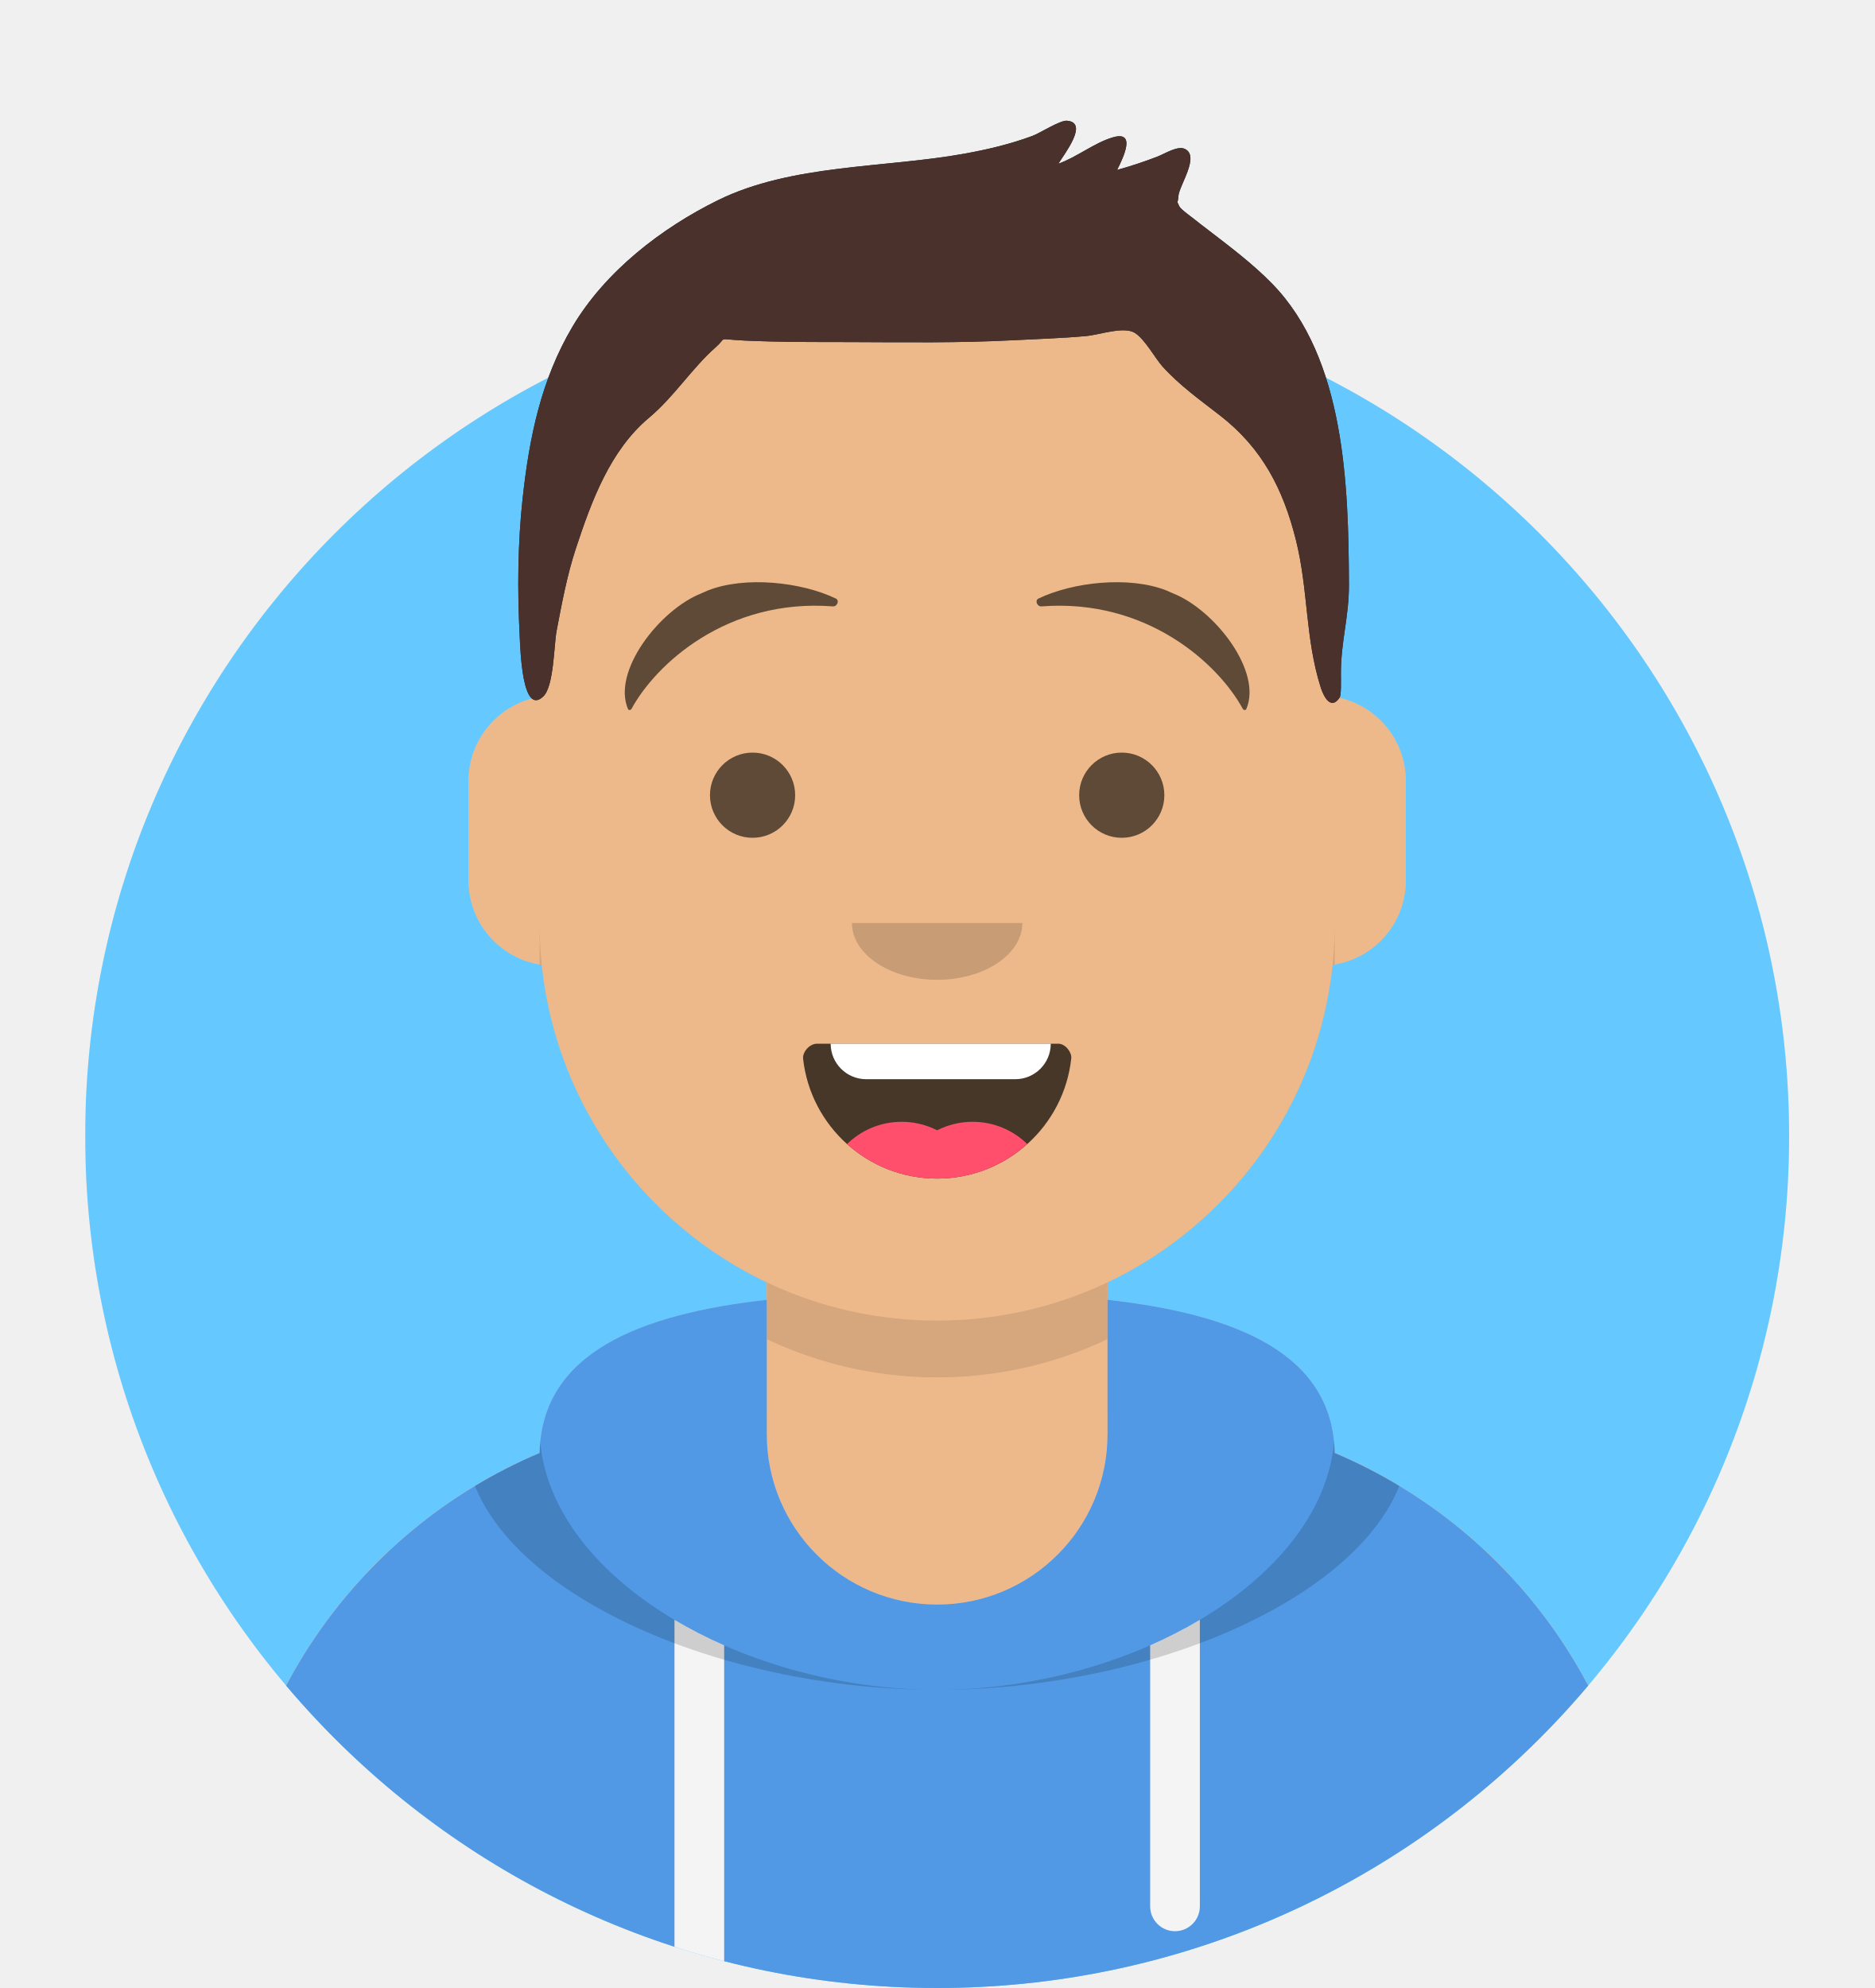
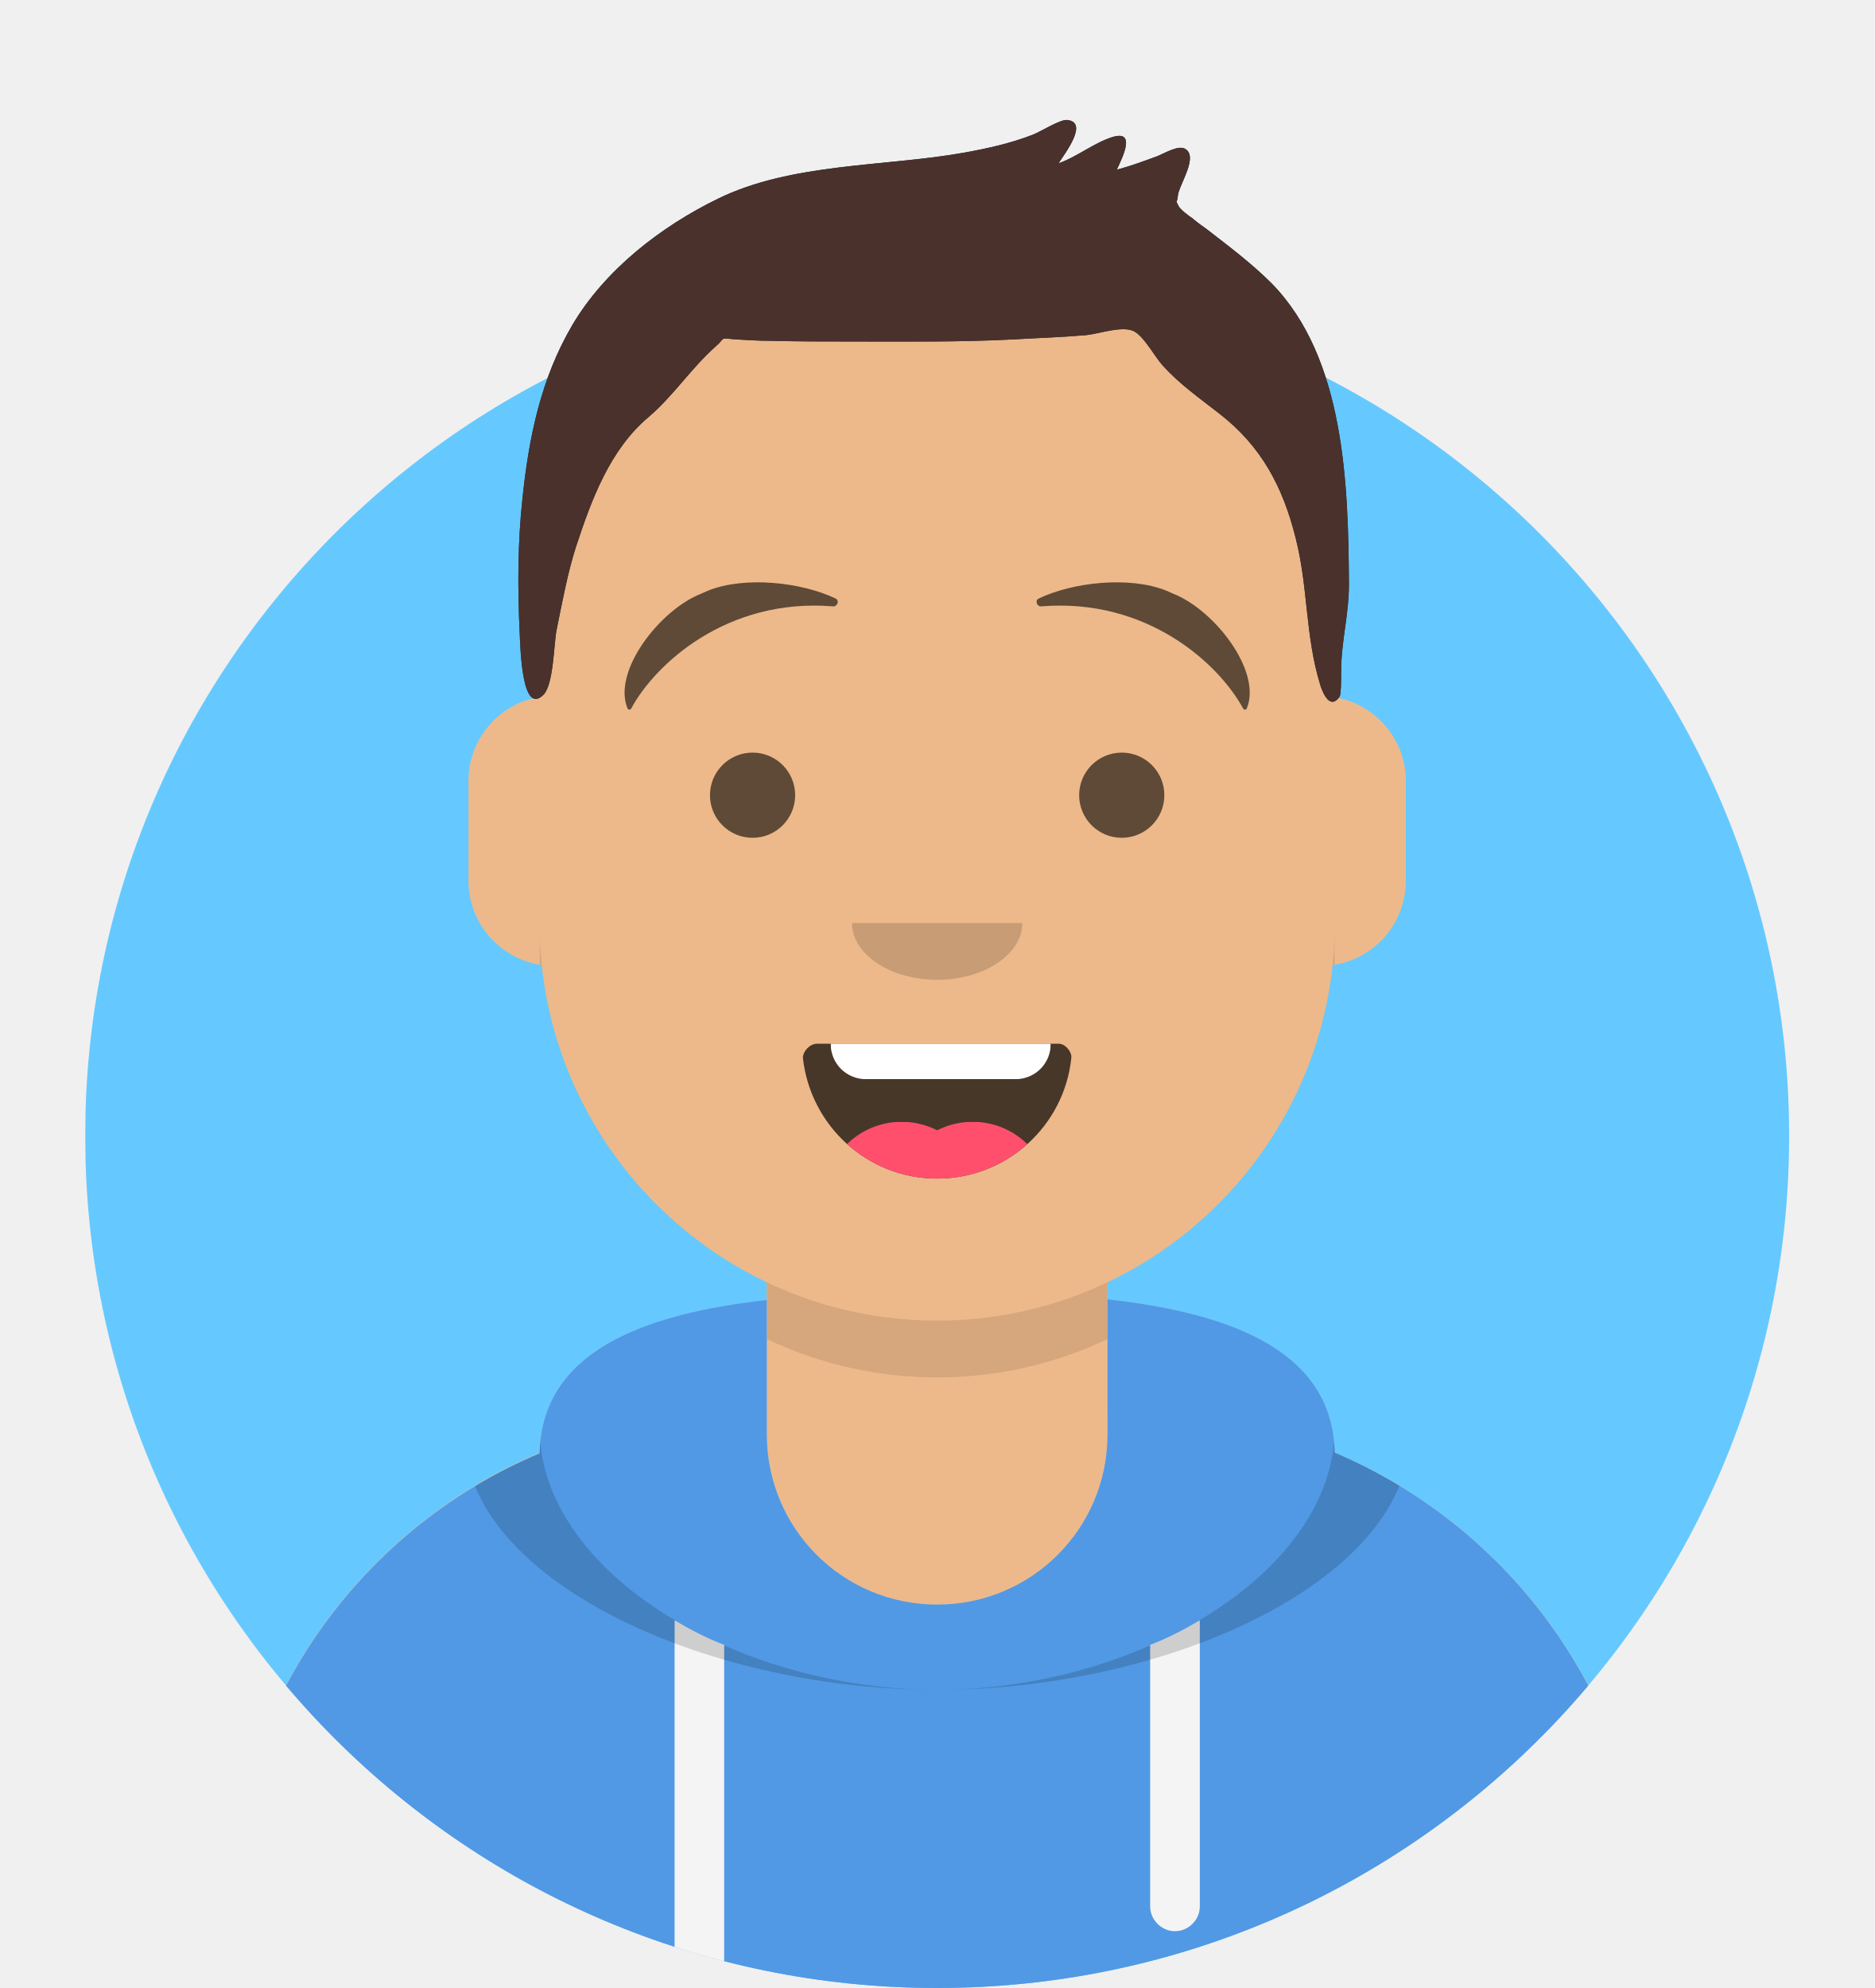
- <svg xmlns="http://www.w3.org/2000/svg" xmlns:xlink="http://www.w3.org/1999/xlink" width="264px" height="280px" viewBox="0 0 264 280" version="1.1">
-   <defs>
-     <circle id="path-1" cx="120" cy="120" r="120" />
-     <path d="M12,160 C12,226.274 65.726,280 132,280 C198.274,280 252,226.274 252,160 L264,160 L264,-1.42108547e-14 L-3.19744231e-14,-1.42108547e-14 L-3.19744231e-14,160 L12,160 Z" id="path-3" />
-     <path d="M124,144.611 L124,163 L128,163 L128,163 C167.765,163 200,195.235 200,235 L200,244 L0,244 L0,235 C-4.86974701e-15,195.235 32.235,163 72,163 L72,163 L76,163 L76,144.611 C58.763,136.422 46.372,119.687 44.305,99.881 C38.48,99.058 34,94.052 34,88 L34,74 C34,68.054 38.325,63.118 44,62.166 L44,56 L44,56 C44,25.072 69.072,5.68137151e-15 100,0 L100,0 L100,0 C130.928,-5.68137151e-15 156,25.072 156,56 L156,62.166 C161.675,63.118 166,68.054 166,74 L166,88 C166,94.052 161.52,99.058 155.695,99.881 C153.628,119.687 141.237,136.422 124,144.611 Z" id="path-5" />
-   </defs>
-   <g id="Avataaar" stroke="none" stroke-width="1" fill="none" fill-rule="evenodd">
-     <g transform="translate(-825, -1100)" id="Avataaar/Circle">
+ <svg xmlns="http://www.w3.org/2000/svg" version="1.1" id="Layer_1" x="0px" y="0px" viewBox="0 0 264 280" style="enable-background:new 0 0 264 280;" xml:space="preserve">
+   <style type="text/css">
+ 	.st0{fill-rule:evenodd;clip-rule:evenodd;fill:#E6E6E6;}
+ 	.st1{filter:url(#Adobe_OpacityMaskFilter);}
+ 	.st2{fill-rule:evenodd;clip-rule:evenodd;fill:#FFFFFF;}
+ 	.st3{mask:url(#mask-2_00000124851514818028523630000000895739481337437084_);}
+ 	.st4{fill-rule:evenodd;clip-rule:evenodd;fill:#65C9FF;}
+ 	.st5{filter:url(#Adobe_OpacityMaskFilter_00000111898389704417616580000001466336109438553218_);}
+ 	.st6{mask:url(#mask-4_00000168817635860275586240000010804503410815002265_);}
+ 	.st7{fill-rule:evenodd;clip-rule:evenodd;fill:#D0C6AC;}
+ 	.st8{filter:url(#Adobe_OpacityMaskFilter_00000107569170751540915710000003866983762867082377_);}
+ 	.st9{mask:url(#mask-6_00000031900408319763546680000002907075928106849671_);}
+ 	.st10{fill-rule:evenodd;clip-rule:evenodd;fill:#EDB98A;}
+ 	.st11{filter:url(#Adobe_OpacityMaskFilter_00000111905468354920572160000007394533280178456718_);}
+ 	
+ 		.st12{mask:url(#mask-6_00000047031120234306207640000011313775444966009525_);fill-rule:evenodd;clip-rule:evenodd;fill-opacity:0.1;}
+ 	.st13{fill-rule:evenodd;clip-rule:evenodd;fill:#B7C1DB;}
+ 	.st14{filter:url(#Adobe_OpacityMaskFilter_00000114779888632174874640000009138390901229853112_);}
+ 	.st15{mask:url(#react-mask-2_00000134961184881500077360000017455196762593501080_);}
+ 	.st16{fill-rule:evenodd;clip-rule:evenodd;fill:#5199E4;}
+ 	.st17{filter:url(#Adobe_OpacityMaskFilter_00000140727503743011746290000011260101670261095335_);}
+ 	
+ 		.st18{mask:url(#react-mask-2_00000083056717663481549400000011453190728283451277_);fill-rule:evenodd;clip-rule:evenodd;fill:#F4F4F4;}
+ 	.st19{filter:url(#Adobe_OpacityMaskFilter_00000023265935808749310260000008016515725616881805_);}
+ 	
+ 		.st20{mask:url(#react-mask-2_00000177454777116576670470000007679880951585795459_);fill-rule:evenodd;clip-rule:evenodd;fill-opacity:0.16;}
+ 	.st21{fill-rule:evenodd;clip-rule:evenodd;fill-opacity:0.7;}
+ 	.st22{filter:url(#Adobe_OpacityMaskFilter_00000160188878374401771540000002318645447704514725_);}
+ 	
+ 		.st23{mask:url(#react-mask-4_00000110468495151601850700000017054356060171645350_);fill-rule:evenodd;clip-rule:evenodd;fill:#FFFFFF;}
+ 	.st24{filter:url(#Adobe_OpacityMaskFilter_00000061454551633203012120000012032379895466276750_);}
+ 	.st25{mask:url(#react-mask-4_00000159433249261665495580000002226976510096754096_);}
+ 	.st26{fill-rule:evenodd;clip-rule:evenodd;fill:#FF4F6D;}
+ 	.st27{fill-rule:evenodd;clip-rule:evenodd;fill-opacity:0.16;}
+ 	.st28{fill-rule:evenodd;clip-rule:evenodd;fill-opacity:0.6;}
+ 	.st29{filter:url(#Adobe_OpacityMaskFilter_00000014597606126022800570000015488372434456470657_);}
+ 	.st30{mask:url(#react-mask-7_00000134936121772316213860000017267676598942702208_);}
+ 	.st31{fill-rule:evenodd;clip-rule:evenodd;fill:#1F3140;}
+ 	.st32{filter:url(#Adobe_OpacityMaskFilter_00000056421896857674511370000008794966391393001091_);}
+ 	.st33{mask:url(#react-mask-6_00000092444133504051909480000008723950350871959177_);}
+ 	.st34{fill-rule:evenodd;clip-rule:evenodd;fill:#4A312C;}
+ </style>
+   <g id="Avataaar_00000088853772987075526420000005987710299763550102_">
+     <g id="Avataaar_x2F_Circle" transform="translate(-825, -1100)">
      <g transform="translate(825, 1100)">
-         <g id="Circle" stroke-width="1" fill-rule="evenodd" transform="translate(12, 40)">
-           <mask id="mask-2" fill="white">
-             <use xlink:href="#path-1" />
+         <g id="Circle" transform="translate(12, 40)">
+           <g id="Circle-Background">
+             <circle id="path-1_00000088843924594603386940000004987255684839775638_" class="st0" cx="120" cy="120" r="120" />
+           </g>
+           <defs>
+             <filter id="Adobe_OpacityMaskFilter" filterUnits="userSpaceOnUse" x="0" y="0" width="240" height="240">
+               <feColorMatrix type="matrix" values="1 0 0 0 0  0 1 0 0 0  0 0 1 0 0  0 0 0 1 0" />
+             </filter>
+           </defs>
+           <mask maskUnits="userSpaceOnUse" x="0" y="0" width="240" height="240" id="mask-2_00000124851514818028523630000000895739481337437084_">
+             <g class="st1">
+               <circle id="path-1_00000101094557923360583870000018066145087601693080_" class="st2" cx="120" cy="120" r="120" />
+             </g>
          </mask>
-           <use id="Circle-Background" fill="#E6E6E6" xlink:href="#path-1" />
-           <g id="Color/Palette/Blue-01" mask="url(#mask-2)" fill="#65C9FF">
-             <rect id="🖍Color" x="0" y="0" width="240" height="240" />
+           <g id="Color_x2F_Palette_x2F_Blue-01" class="st3">
+             <rect id="_xD83D__xDD8D_Color" class="st4" width="240" height="240" />
          </g>
        </g>
-         <mask id="mask-4" fill="white">
-           <use xlink:href="#path-3" />
+         <g id="Background-Mask">
+ 			</g>
+         <defs>
+           <filter id="Adobe_OpacityMaskFilter_00000114069666518431039570000015997017408696895898_" filterUnits="userSpaceOnUse" x="-1" y="0" width="265" height="280">
+             <feColorMatrix type="matrix" values="1 0 0 0 0  0 1 0 0 0  0 0 1 0 0  0 0 0 1 0" />
+           </filter>
+         </defs>
+         <mask maskUnits="userSpaceOnUse" x="-1" y="0" width="265" height="280" id="mask-4_00000168817635860275586240000010804503410815002265_">
+           <g style="filter:url(#Adobe_OpacityMaskFilter_00000114069666518431039570000015997017408696895898_);">
+             <path id="path-3_00000139264245276776304770000014838626544602472870_" class="st2" d="M12,160c0,66.3,53.7,120,120,120       s120-53.7,120-120h12V0H0v160H12z" />
+           </g>
        </mask>
-         <g id="Mask" />
-         <g id="Avataaar" stroke-width="1" fill-rule="evenodd" mask="url(#mask-4)">
+         <g id="Avataaar" class="st6">
          <g id="Body" transform="translate(32, 36)">
-             <mask id="mask-6" fill="white">
-               <use xlink:href="#path-5" />
-             </mask>
-             <use fill="#D0C6AC" xlink:href="#path-5" />
-             <g id="Skin/👶🏽-03-Brown" mask="url(#mask-6)" fill="#EDB98A">
-               <g transform="translate(-32, 0)" id="Color">
-                 <rect x="0" y="0" width="264" height="244" />
-               </g>
-             </g>
-             <path d="M156,79 L156,102 C156,132.928 130.928,158 100,158 C69.072,158 44,132.928 44,102 L44,79 L44,94 C44,124.928 69.072,150 100,150 C130.928,150 156,124.928 156,94 L156,79 Z" id="Neck-Shadow" fill-opacity="0.1" fill="#000000" mask="url(#mask-6)" />
-           </g>
-           <g id="Clothing/Hoodie" transform="translate(0, 170)">
-             <defs>
-               <path d="M108,13.071 C90.081,15.076 76.28,20.552 76.004,34.645 C50.146,45.568 32,71.165 32,100.999 L32,100.999 L32,110 L232,110 L232,100.999 C232,71.165 213.854,45.568 187.996,34.645 C187.72,20.552 173.919,15.076 156,13.071 L156,32 L156,32 C156,45.255 145.255,56 132,56 L132,56 C118.745,56 108,45.255 108,32 L108,13.071 Z" id="react-path-1" />
-             </defs>
-             <mask id="react-mask-2" fill="white">
-               <use xlink:href="#react-path-1" />
-             </mask>
-             <use id="Hoodie" fill="#B7C1DB" fill-rule="evenodd" xlink:href="#react-path-1" />
-             <g id="Color/Palette/Gray-01" mask="url(#react-mask-2)" fill-rule="evenodd" fill="#5199E4">
-               <rect id="🖍Color" x="0" y="0" width="264" height="110" />
-             </g>
-             <path d="M102,61.739 L102,110 L95,110 L95,58.15 C97.204,59.46 99.547,60.661 102,61.739 Z M169,58.15 L169,98.5 C169,100.433 167.433,102 165.5,102 C163.567,102 162,100.433 162,98.5 L162,61.739 C164.453,60.661 166.796,59.46 169,58.15 Z" id="Straps" fill="#F4F4F4" fill-rule="evenodd" mask="url(#react-mask-2)" />
-             <path d="M90.96,12.724 C75.909,15.571 65.5,21.243 65.5,32.308 C65.5,52.02 98.538,68 132,68 C165.462,68 198.5,52.02 198.5,32.308 C198.5,21.243 188.091,15.571 173.04,12.724 C182.125,16.074 188,21.706 188,31.077 C188,51.469 160.179,68 132,68 C103.821,68 76,51.469 76,31.077 C76,21.706 81.875,16.074 90.96,12.724 Z" id="Shadow" fill-opacity="0.16" fill="#000000" fill-rule="evenodd" mask="url(#react-mask-2)" />
-           </g>
-           <g id="Face" transform="translate(76, 82)" fill="#000000">
-             <g id="Mouth/Smile" transform="translate(2, 52)">
+             <g>
+               <path id="path-5_00000080914092303044463430000007672023197487874455_" class="st7" d="M124,144.6V163h4l0,0        c39.8,0,72,32.2,72,72v9H0v-9c0-39.8,32.2-72,72-72l0,0h4v-18.4c-17.2-8.2-29.6-24.9-31.7-44.7C38.5,99.1,34,94.1,34,88V74        c0-5.9,4.3-10.9,10-11.8V56l0,0c0-30.9,25.1-56,56-56l0,0l0,0c30.9,0,56,25.1,56,56v6.2c5.7,1,10,5.9,10,11.8v14        c0,6.1-4.5,11.1-10.3,11.9C153.6,119.7,141.2,136.4,124,144.6z" />
+             </g>
+             <defs>
+               <filter id="Adobe_OpacityMaskFilter_00000039811881844387793850000014090676168926749833_" filterUnits="userSpaceOnUse" x="-32" y="0" width="264" height="244">
+                 <feColorMatrix type="matrix" values="1 0 0 0 0  0 1 0 0 0  0 0 1 0 0  0 0 0 1 0" />
+               </filter>
+             </defs>
+             <mask maskUnits="userSpaceOnUse" x="-32" y="0" width="264" height="244" id="mask-6_00000031900408319763546680000002907075928106849671_">
+               <g style="filter:url(#Adobe_OpacityMaskFilter_00000039811881844387793850000014090676168926749833_);">
+                 <path id="path-5_00000032633047286729981140000001117055470642666912_" class="st2" d="M124,144.6V163h4l0,0         c39.8,0,72,32.2,72,72v9H0v-9c0-39.8,32.2-72,72-72l0,0h4v-18.4c-17.2-8.2-29.6-24.9-31.7-44.7C38.5,99.1,34,94.1,34,88V74         c0-5.9,4.3-10.9,10-11.8V56l0,0c0-30.9,25.1-56,56-56l0,0l0,0c30.9,0,56,25.1,56,56v6.2c5.7,1,10,5.9,10,11.8v14         c0,6.1-4.5,11.1-10.3,11.9C153.6,119.7,141.2,136.4,124,144.6z" />
+               </g>
+             </mask>
+             <g id="Skin_x2F__xD83D__xDC76__xD83C__xDFFD_-03-Brown" class="st9">
+               <g id="Color" transform="translate(-32, 0)">
+                 <rect class="st10" width="264" height="244" />
+               </g>
+             </g>
+             <defs>
+               <filter id="Adobe_OpacityMaskFilter_00000111903327609757318110000017496005738782781065_" filterUnits="userSpaceOnUse" x="44" y="79" width="112" height="79">
+                 <feColorMatrix type="matrix" values="1 0 0 0 0  0 1 0 0 0  0 0 1 0 0  0 0 0 1 0" />
+               </filter>
+             </defs>
+             <mask maskUnits="userSpaceOnUse" x="44" y="79" width="112" height="79" id="mask-6_00000047031120234306207640000011313775444966009525_">
+               <g style="filter:url(#Adobe_OpacityMaskFilter_00000111903327609757318110000017496005738782781065_);">
+                 <path id="path-5_00000101087580391146701570000001176319651378421417_" class="st2" d="M124,144.6V163h4l0,0         c39.8,0,72,32.2,72,72v9H0v-9c0-39.8,32.2-72,72-72l0,0h4v-18.4c-17.2-8.2-29.6-24.9-31.7-44.7C38.5,99.1,34,94.1,34,88V74         c0-5.9,4.3-10.9,10-11.8V56l0,0c0-30.9,25.1-56,56-56l0,0l0,0c30.9,0,56,25.1,56,56v6.2c5.7,1,10,5.9,10,11.8v14         c0,6.1-4.5,11.1-10.3,11.9C153.6,119.7,141.2,136.4,124,144.6z" />
+               </g>
+             </mask>
+             <path id="Neck-Shadow" class="st12" d="M156,79v23c0,30.9-25.1,56-56,56s-56-25.1-56-56V79v15c0,30.9,25.1,56,56,56       s56-25.1,56-56V79z" />
+           </g>
+           <g id="Clothing_x2F_Hoodie" transform="translate(0, 170)">
+             <g id="Hoodie">
+               <path id="react-path-1_00000101800815226468836380000016635837416753353099_" class="st13" d="M108,13.1        c-17.9,2-31.7,7.5-32,21.6C50.1,45.6,32,71.2,32,101l0,0v9h200v-9c0-29.8-18.1-55.4-44-66.4c-0.3-14.1-14.1-19.6-32-21.6V32        l0,0c0,13.3-10.7,24-24,24l0,0c-13.3,0-24-10.7-24-24V13.1z" />
+             </g>
+             <defs>
+               <filter id="Adobe_OpacityMaskFilter_00000134957426955532648170000003186414814596538284_" filterUnits="userSpaceOnUse" x="0" y="0" width="264" height="110">
+                 <feColorMatrix type="matrix" values="1 0 0 0 0  0 1 0 0 0  0 0 1 0 0  0 0 0 1 0" />
+               </filter>
+             </defs>
+             <mask maskUnits="userSpaceOnUse" x="0" y="0" width="264" height="110" id="react-mask-2_00000134961184881500077360000017455196762593501080_">
+               <g style="filter:url(#Adobe_OpacityMaskFilter_00000134957426955532648170000003186414814596538284_);">
+                 <path id="react-path-1_00000072242427823929701110000001652357042030676634_" class="st2" d="M108,13.1         c-17.9,2-31.7,7.5-32,21.6C50.1,45.6,32,71.2,32,101l0,0v9h200v-9c0-29.8-18.1-55.4-44-66.4c-0.3-14.1-14.1-19.6-32-21.6V32         l0,0c0,13.3-10.7,24-24,24l0,0c-13.3,0-24-10.7-24-24V13.1z" />
+               </g>
+             </mask>
+             <g id="Color_x2F_Palette_x2F_Gray-01" class="st15">
+               <rect id="_xD83D__xDD8D_Color_00000141437035494089678300000017335507083058440880_" class="st16" width="264" height="110" />
+             </g>
+             <defs>
+               <filter id="Adobe_OpacityMaskFilter_00000093142760058177528950000013953168291868051134_" filterUnits="userSpaceOnUse" x="95" y="58.2" width="74" height="51.8">
+                 <feColorMatrix type="matrix" values="1 0 0 0 0  0 1 0 0 0  0 0 1 0 0  0 0 0 1 0" />
+               </filter>
+             </defs>
+             <mask maskUnits="userSpaceOnUse" x="95" y="58.2" width="74" height="51.8" id="react-mask-2_00000083056717663481549400000011453190728283451277_">
+               <g style="filter:url(#Adobe_OpacityMaskFilter_00000093142760058177528950000013953168291868051134_);">
+                 <path id="react-path-1_00000046319890190402276860000006765321183596260523_" class="st2" d="M108,13.1         c-17.9,2-31.7,7.5-32,21.6C50.1,45.6,32,71.2,32,101l0,0v9h200v-9c0-29.8-18.1-55.4-44-66.4c-0.3-14.1-14.1-19.6-32-21.6V32         l0,0c0,13.3-10.7,24-24,24l0,0c-13.3,0-24-10.7-24-24V13.1z" />
+               </g>
+             </mask>
+             <path id="Straps" class="st18" d="M102,61.7V110h-7V58.2C97.2,59.5,99.5,60.7,102,61.7z M169,58.2v40.3c0,1.9-1.6,3.5-3.5,3.5       s-3.5-1.6-3.5-3.5V61.7C164.5,60.7,166.8,59.5,169,58.2z" />
+             <defs>
+               <filter id="Adobe_OpacityMaskFilter_00000042000456224611452910000008057825765707721610_" filterUnits="userSpaceOnUse" x="65.5" y="12.7" width="133" height="55.3">
+                 <feColorMatrix type="matrix" values="1 0 0 0 0  0 1 0 0 0  0 0 1 0 0  0 0 0 1 0" />
+               </filter>
+             </defs>
+             <mask maskUnits="userSpaceOnUse" x="65.5" y="12.7" width="133" height="55.3" id="react-mask-2_00000177454777116576670470000007679880951585795459_">
+               <g style="filter:url(#Adobe_OpacityMaskFilter_00000042000456224611452910000008057825765707721610_);">
+                 <path id="react-path-1_00000176024196697615587440000008242760337903037314_" class="st2" d="M108,13.1         c-17.9,2-31.7,7.5-32,21.6C50.1,45.6,32,71.2,32,101l0,0v9h200v-9c0-29.8-18.1-55.4-44-66.4c-0.3-14.1-14.1-19.6-32-21.6V32         l0,0c0,13.3-10.7,24-24,24l0,0c-13.3,0-24-10.7-24-24V13.1z" />
+               </g>
+             </mask>
+             <path id="Shadow" class="st20" d="M91,12.7c-15.1,2.8-25.5,8.5-25.5,19.6C65.5,52,98.5,68,132,68s66.5-16,66.5-35.7       c0-11.1-10.4-16.7-25.5-19.6c9.1,3.4,15,9,15,18.4c0,20.4-27.8,36.9-56,36.9S76,51.5,76,31.1C76,21.7,81.9,16.1,91,12.7z" />
+           </g>
+           <g id="Face" transform="translate(76, 82)">
+             <g id="Mouth_x2F_Smile" transform="translate(2, 52)">
+               <g id="Mouth">
+                 <path id="react-path-3_00000008135540859844460820000008845108340410283174_" class="st21" d="M35.1,15.1         C36.2,24.6,44.2,32,54,32c9.8,0,17.9-7.4,18.9-17c0.1-0.8-0.8-2-1.8-2c-14.9,0-26.3,0-34,0C36,13,35,14.2,35.1,15.1z" />
+               </g>
              <defs>
-                 <path d="M35.118,15.128 C36.176,24.62 44.226,32 54,32 C63.804,32 71.874,24.574 72.892,15.04 C72.974,14.273 72.117,13 71.043,13 C56.149,13 44.738,13 37.087,13 C36.007,13 35.012,14.178 35.118,15.128 Z" id="react-path-3" />
+                 <filter id="Adobe_OpacityMaskFilter_00000138537720585863966390000016396333349199942031_" filterUnits="userSpaceOnUse" x="39" y="2" width="31" height="16">
+                   <feColorMatrix type="matrix" values="1 0 0 0 0  0 1 0 0 0  0 0 1 0 0  0 0 0 1 0" />
+                 </filter>
              </defs>
-               <mask id="react-mask-4" fill="white">
-                 <use xlink:href="#react-path-3" />
+               <mask maskUnits="userSpaceOnUse" x="39" y="2" width="31" height="16" id="react-mask-4_00000110468495151601850700000017054356060171645350_">
+                 <g style="filter:url(#Adobe_OpacityMaskFilter_00000138537720585863966390000016396333349199942031_);">
+                   <path id="react-path-3_00000109740429445099471190000008089331935966919308_" class="st2" d="M35.1,15.1          C36.2,24.6,44.2,32,54,32c9.8,0,17.9-7.4,18.9-17c0.1-0.8-0.8-2-1.8-2c-14.9,0-26.3,0-34,0C36,13,35,14.2,35.1,15.1z" />
+                 </g>
              </mask>
-               <use id="Mouth" fill-opacity="0.7" fill="#000000" fill-rule="evenodd" xlink:href="#react-path-3" />
-               <rect id="Teeth" fill="#FFFFFF" fill-rule="evenodd" mask="url(#react-mask-4)" x="39" y="2" width="31" height="16" rx="5" />
-               <g id="Tongue" stroke-width="1" fill-rule="evenodd" mask="url(#react-mask-4)" fill="#FF4F6D">
+               <path id="Teeth" class="st23" d="M44,2h21c2.8,0,5,2.2,5,5v6c0,2.8-2.2,5-5,5H44c-2.8,0-5-2.2-5-5V7C39,4.2,41.2,2,44,2z" />
+               <defs>
+                 <filter id="Adobe_OpacityMaskFilter_00000044861203696989396720000002452342582145618863_" filterUnits="userSpaceOnUse" x="38" y="24" width="32" height="22">
+                   <feColorMatrix type="matrix" values="1 0 0 0 0  0 1 0 0 0  0 0 1 0 0  0 0 0 1 0" />
+                 </filter>
+               </defs>
+               <mask maskUnits="userSpaceOnUse" x="38" y="24" width="32" height="22" id="react-mask-4_00000159433249261665495580000002226976510096754096_">
+                 <g style="filter:url(#Adobe_OpacityMaskFilter_00000044861203696989396720000002452342582145618863_);">
+                   <path id="react-path-3_00000152968796226469566910000009111845513351908531_" class="st2" d="M35.1,15.1          C36.2,24.6,44.2,32,54,32c9.8,0,17.9-7.4,18.9-17c0.1-0.8-0.8-2-1.8-2c-14.9,0-26.3,0-34,0C36,13,35,14.2,35.1,15.1z" />
+                 </g>
+               </mask>
+               <g id="Tongue" class="st25">
                <g transform="translate(38, 24)">
-                   <circle cx="11" cy="11" r="11" />
-                   <circle cx="21" cy="11" r="11" />
-                 </g>
-               </g>
-             </g>
-             <g id="Nose/Default" transform="translate(28, 40)" fill-opacity="0.16">
-               <path d="M16,8 C16,12.418 21.373,16 28,16 L28,16 C34.627,16 40,12.418 40,8" id="Nose" />
-             </g>
-             <g id="Eyes/Default-😀" transform="translate(0, 8)" fill-opacity="0.6">
-               <circle id="Eye" cx="30" cy="22" r="6" />
-               <circle id="Eye" cx="82" cy="22" r="6" />
-             </g>
-             <g id="Eyebrow/Natural/Raised-Excited-Natural" fill-opacity="0.6">
-               <path d="M22.766,1.578 L23.677,1.176 C28.919,-0.905 36.865,-0.033 41.723,2.299 C42.29,2.571 41.902,3.452 41.321,3.407 C26.402,2.256 16.358,11.553 12.946,17.847 C12.845,18.034 12.539,18.055 12.464,17.881 C10.156,12.562 16.913,3.896 22.766,1.578 Z" id="Eye-Browse-Reddit" />
-               <path d="M80.766,1.578 L81.677,1.176 C86.919,-0.905 94.865,-0.033 99.723,2.299 C100.29,2.571 99.902,3.452 99.321,3.407 C84.402,2.256 74.358,11.553 70.946,17.847 C70.845,18.034 70.539,18.055 70.464,17.881 C68.156,12.562 74.913,3.896 80.766,1.578 Z" id="Eye-Browse-Reddit" transform="translate(85, 9) scale(-1, 1) translate(-85, -9) " />
-             </g>
-           </g>
-           <g id="Top" stroke-width="1" fill-rule="evenodd">
-             <defs>
-               <rect id="react-path-9" x="0" y="0" width="264" height="280" />
-               <path d="M180.15,39.92 C177.39,37.1 174.186,34.707 171.069,32.307 C170.382,31.777 169.683,31.261 169.011,30.712 C168.858,30.587 167.292,29.466 167.105,29.053 C166.654,28.06 166.915,28.833 166.977,27.649 C167.056,26.151 170.111,21.919 167.831,20.949 C166.828,20.522 165.04,21.658 164.078,22.033 C162.196,22.767 160.292,23.393 158.347,23.933 C159.279,22.076 161.055,18.359 157.716,19.354 C155.114,20.129 152.69,22.122 150.076,23.059 C150.941,21.642 154.4,17.248 151.274,17.002 C150.302,16.926 147.471,18.75 146.424,19.14 C143.287,20.305 140.083,21.059 136.79,21.653 C125.592,23.671 112.497,23.095 102.137,28.193 C94.149,32.124 86.263,38.222 81.648,45.988 C77.201,53.473 75.538,61.664 74.607,70.241 C73.924,76.536 73.868,83.043 74.188,89.36 C74.292,91.43 74.525,100.971 77.532,98.081 C79.03,96.642 79.019,90.828 79.396,88.86 C80.147,84.945 80.87,81.013 82.122,77.223 C84.328,70.544 86.931,63.43 92.427,58.83 C95.954,55.878 98.431,51.889 101.806,48.911 C103.322,47.574 102.165,47.713 104.603,47.889 C106.241,48.006 107.885,48.051 109.526,48.094 C113.322,48.193 117.124,48.168 120.921,48.181 C128.568,48.209 136.179,48.317 143.819,47.916 C147.214,47.739 150.618,47.642 154.004,47.328 C155.895,47.153 159.251,45.941 160.808,46.867 C162.233,47.714 163.713,50.482 164.736,51.615 C167.154,54.294 170.036,56.339 172.862,58.535 C178.757,63.115 181.732,68.867 183.523,76.023 C185.306,83.153 184.806,89.768 187.013,96.785 C187.402,98.018 188.429,100.145 189.695,98.239 C189.93,97.885 189.87,95.939 189.87,94.819 C189.87,90.3 191.014,86.908 191,82.359 C190.944,68.527 190.496,50.491 180.15,39.92 Z" id="react-path-8" />
-               <filter x="-0.8%" y="-2.0%" width="101.5%" height="108.0%" filterUnits="objectBoundingBox" id="react-filter-5">
-                 <feOffset dx="0" dy="2" in="SourceAlpha" result="shadowOffsetOuter1" />
-                 <feColorMatrix values="0 0 0 0 0   0 0 0 0 0   0 0 0 0 0  0 0 0 0.16 0" type="matrix" in="shadowOffsetOuter1" result="shadowMatrixOuter1" />
-                 <feMerge>
-                   <feMergeNode in="shadowMatrixOuter1" />
-                   <feMergeNode in="SourceGraphic" />
-                 </feMerge>
-               </filter>
-             </defs>
-             <mask id="react-mask-7" fill="white">
-               <use xlink:href="#react-path-9" />
-             </mask>
-             <g id="Mask" />
-             <g id="Top/Short-Hair/Short-Flat" mask="url(#react-mask-7)">
+                   <circle class="st26" cx="11" cy="11" r="11" />
+                   <circle class="st26" cx="21" cy="11" r="11" />
+                 </g>
+               </g>
+             </g>
+             <g id="Nose_x2F_Default" transform="translate(28, 40)">
+               <path id="Nose" class="st27" d="M16,8c0,4.4,5.4,8,12,8l0,0c6.6,0,12-3.6,12-8" />
+             </g>
+             <g id="Eyes_x2F_Default-_xD83D__xDE00_" transform="translate(0, 8)">
+               <circle id="Eye" class="st28" cx="30" cy="22" r="6" />
+               <circle id="Eye_00000034072220207147010830000014583574184297491625_" class="st28" cx="82" cy="22" r="6" />
+             </g>
+             <g id="Eyebrow_x2F_Natural_x2F_Raised-Excited-Natural">
+               <path id="Eye-Browse-Reddit" class="st28" d="M22.8,1.6l0.9-0.4c5.2-2.1,13.2-1.2,18,1.1c0.6,0.3,0.2,1.2-0.4,1.1        c-14.9-1.2-25,8.1-28.4,14.4c-0.1,0.2-0.4,0.2-0.5,0C10.2,12.6,16.9,3.9,22.8,1.6z" />
+               <path id="Eye-Browse-Reddit_00000181045275095696837920000010376497753815603606_" class="st28" d="M89.2,1.6l-0.9-0.4        c-5.2-2.1-13.2-1.2-18,1.1c-0.6,0.3-0.2,1.2,0.4,1.1c14.9-1.2,25,8.1,28.4,14.4c0.1,0.2,0.4,0.2,0.5,0        C101.8,12.6,95.1,3.9,89.2,1.6z" />
+             </g>
+           </g>
+           <g id="Top">
+             <g id="Mask_00000103230992736126075660000012635992761788026753_">
+ 					</g>
+             <defs>
+               <filter id="Adobe_OpacityMaskFilter_00000018958428211535777780000015233248435347007626_" filterUnits="userSpaceOnUse" x="-1" y="0" width="264" height="280">
+                 <feColorMatrix type="matrix" values="1 0 0 0 0  0 1 0 0 0  0 0 1 0 0  0 0 0 1 0" />
+               </filter>
+             </defs>
+             <mask maskUnits="userSpaceOnUse" x="-1" y="0" width="264" height="280" id="react-mask-7_00000134936121772316213860000017267676598942702208_">
+               <g style="filter:url(#Adobe_OpacityMaskFilter_00000018958428211535777780000015233248435347007626_);">
+                 <rect id="react-path-9_00000173162327602126089670000001724233539592796597_" class="st2" width="264" height="280" />
+               </g>
+             </mask>
+             <g id="Top_x2F_Short-Hair_x2F_Short-Flat" class="st30">
              <g transform="translate(-1, 0)">
-                 <mask id="react-mask-6" fill="white">
-                   <use xlink:href="#react-path-8" />
+                 <g id="Short-Hair">
+                   <path id="react-path-8_00000121998459699781500060000015265239135040258994_" class="st31" d="M180.1,39.9          c-2.8-2.8-6-5.2-9.1-7.6c-0.7-0.5-1.4-1-2.1-1.6c-0.2-0.1-1.7-1.2-1.9-1.7c-0.5-1-0.2-0.2-0.1-1.4c0.1-1.5,3.1-5.7,0.9-6.7          c-1-0.4-2.8,0.7-3.8,1.1c-1.9,0.7-3.8,1.4-5.7,1.9c0.9-1.9,2.7-5.6-0.6-4.6c-2.6,0.8-5,2.8-7.6,3.7c0.9-1.4,4.3-5.8,1.2-6.1          c-1-0.1-3.8,1.7-4.9,2.1c-3.1,1.2-6.3,1.9-9.6,2.5c-11.2,2-24.3,1.4-34.7,6.5c-8,3.9-15.9,10-20.5,17.8          c-4.4,7.5-6.1,15.7-7,24.3c-0.7,6.3-0.7,12.8-0.4,19.1c0.1,2.1,0.3,11.6,3.3,8.7c1.5-1.4,1.5-7.3,1.9-9.2          c0.8-3.9,1.5-7.8,2.7-11.6c2.2-6.7,4.8-13.8,10.3-18.4c3.5-3,6-6.9,9.4-9.9c1.5-1.3,0.4-1.2,2.8-1c1.6,0.1,3.3,0.2,4.9,0.2          c3.8,0.1,7.6,0.1,11.4,0.1c7.6,0,15.3,0.1,22.9-0.3c3.4-0.2,6.8-0.3,10.2-0.6c1.9-0.2,5.2-1.4,6.8-0.5          c1.4,0.8,2.9,3.6,3.9,4.7c2.4,2.7,5.3,4.7,8.1,6.9c5.9,4.6,8.9,10.3,10.7,17.5c1.8,7.1,1.3,13.7,3.5,20.8          c0.4,1.2,1.4,3.4,2.7,1.5c0.2-0.4,0.2-2.3,0.2-3.4c0-4.5,1.1-7.9,1.1-12.5C190.9,68.5,190.5,50.5,180.1,39.9z" />
+                 </g>
+                 <defs>
+                   <filter id="Adobe_OpacityMaskFilter_00000139256807409362806670000006214702525198861739_" filterUnits="userSpaceOnUse" x="0" y="0" width="264" height="280">
+                     <feColorMatrix type="matrix" values="1 0 0 0 0  0 1 0 0 0  0 0 1 0 0  0 0 0 1 0" />
+                   </filter>
+                 </defs>
+                 <mask maskUnits="userSpaceOnUse" x="0" y="0" width="264" height="280" id="react-mask-6_00000092444133504051909480000008723950350871959177_">
+                   <g style="filter:url(#Adobe_OpacityMaskFilter_00000139256807409362806670000006214702525198861739_);">
+                     <path id="react-path-8_00000085942551574480946260000013244123652504864942_" class="st2" d="M180.1,39.9           c-2.8-2.8-6-5.2-9.1-7.6c-0.7-0.5-1.4-1-2.1-1.6c-0.2-0.1-1.7-1.2-1.9-1.7c-0.5-1-0.2-0.2-0.1-1.4c0.1-1.5,3.1-5.7,0.9-6.7           c-1-0.4-2.8,0.7-3.8,1.1c-1.9,0.7-3.8,1.4-5.7,1.9c0.9-1.9,2.7-5.6-0.6-4.6c-2.6,0.8-5,2.8-7.6,3.7           c0.9-1.4,4.3-5.8,1.2-6.1c-1-0.1-3.8,1.7-4.9,2.1c-3.1,1.2-6.3,1.9-9.6,2.5c-11.2,2-24.3,1.4-34.7,6.5           c-8,3.9-15.9,10-20.5,17.8c-4.4,7.5-6.1,15.7-7,24.3c-0.7,6.3-0.7,12.8-0.4,19.1c0.1,2.1,0.3,11.6,3.3,8.7           c1.5-1.4,1.5-7.3,1.9-9.2c0.8-3.9,1.5-7.8,2.7-11.6c2.2-6.7,4.8-13.8,10.3-18.4c3.5-3,6-6.9,9.4-9.9c1.5-1.3,0.4-1.2,2.8-1           c1.6,0.1,3.3,0.2,4.9,0.2c3.8,0.1,7.6,0.1,11.4,0.1c7.6,0,15.3,0.1,22.9-0.3c3.4-0.2,6.8-0.3,10.2-0.6           c1.9-0.2,5.2-1.4,6.8-0.5c1.4,0.8,2.9,3.6,3.9,4.7c2.4,2.7,5.3,4.7,8.1,6.9c5.9,4.6,8.9,10.3,10.7,17.5           c1.8,7.1,1.3,13.7,3.5,20.8c0.4,1.2,1.4,3.4,2.7,1.5c0.2-0.4,0.2-2.3,0.2-3.4c0-4.5,1.1-7.9,1.1-12.5           C190.9,68.5,190.5,50.5,180.1,39.9z" />
+                   </g>
                </mask>
-                 <use id="Short-Hair" stroke="none" fill="#1F3140" fill-rule="evenodd" xlink:href="#react-path-8" />
-                 <g id="Skin/👶🏽-03-Brown" mask="url(#react-mask-6)" fill="#4A312C">
-                   <g transform="translate(0, 0) " id="Color">
-                     <rect x="0" y="0" width="264" height="280" />
+                 <g id="Skin_x2F__xD83D__xDC76__xD83C__xDFFD_-03-Brown_00000038395048841651587330000000394114620192471189_" class="st33">
+                   <g id="Color_00000084517446582361277930000007069872974874642613_" transform="translate(0, 0) ">
+                     <rect class="st34" width="264" height="280" />
                  </g>
                </g>
              </g>
            </g>
          </g>
        </g>
      </g>
    </g>
  </g>
</svg>
